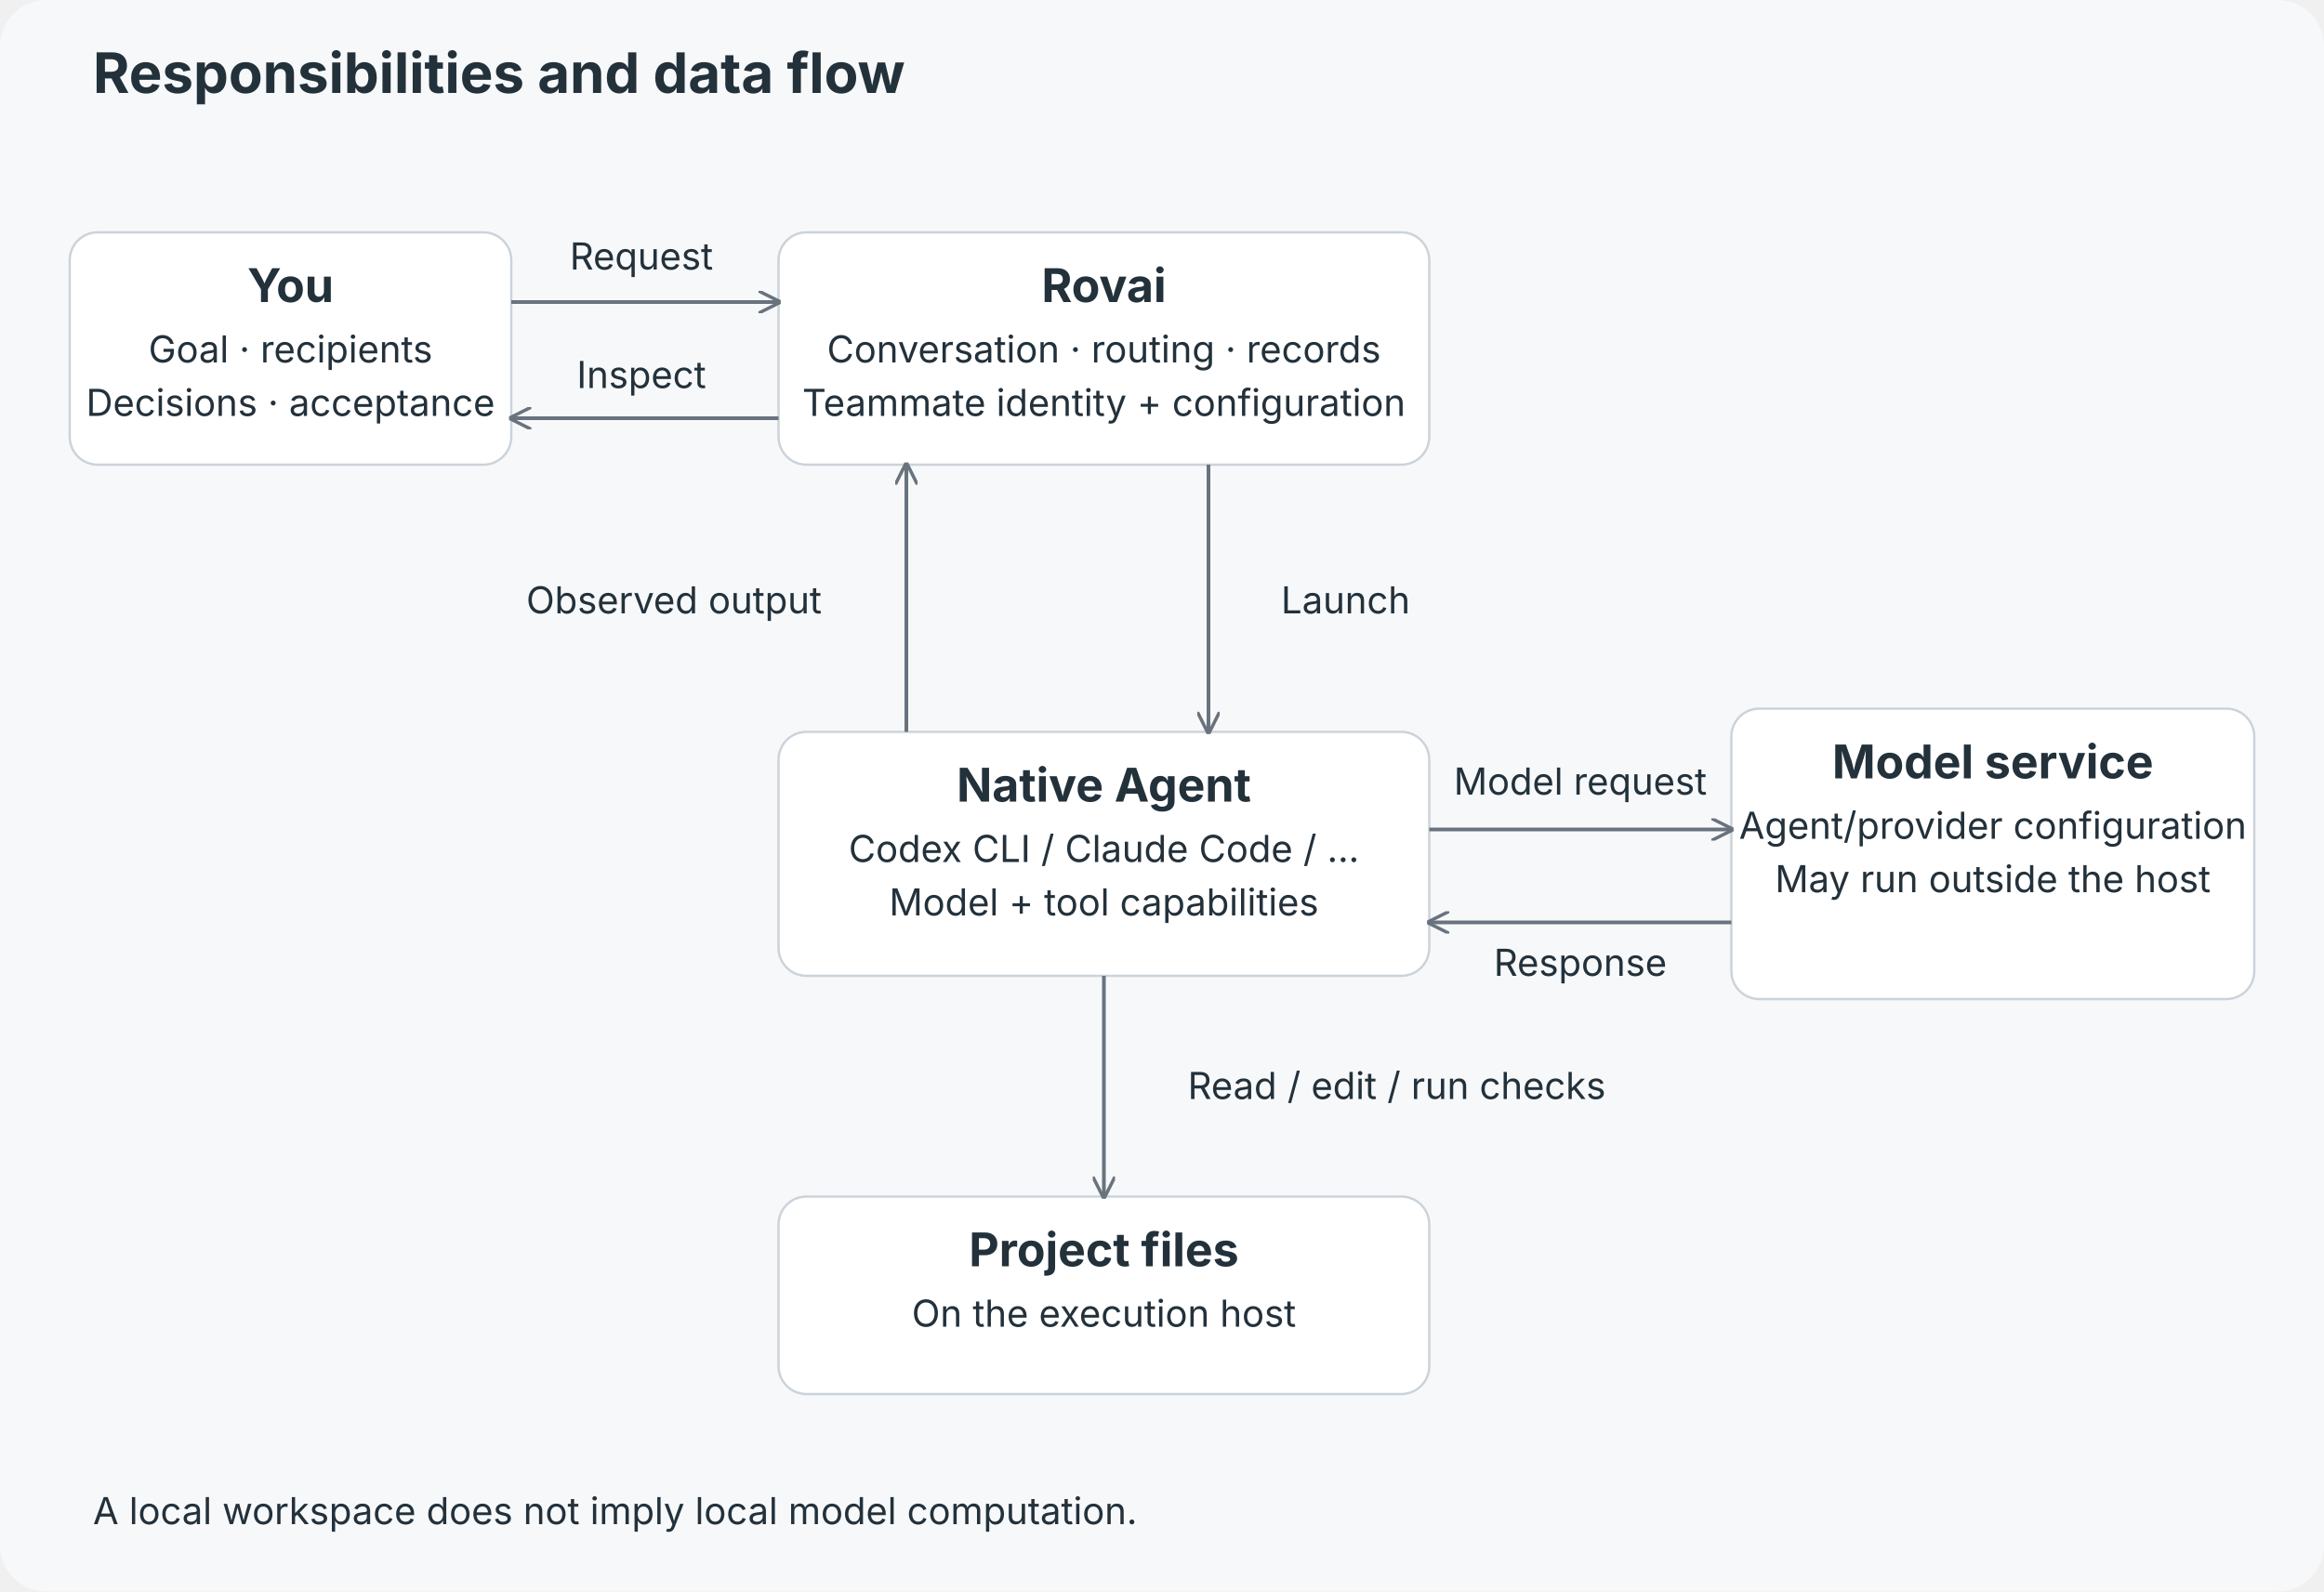
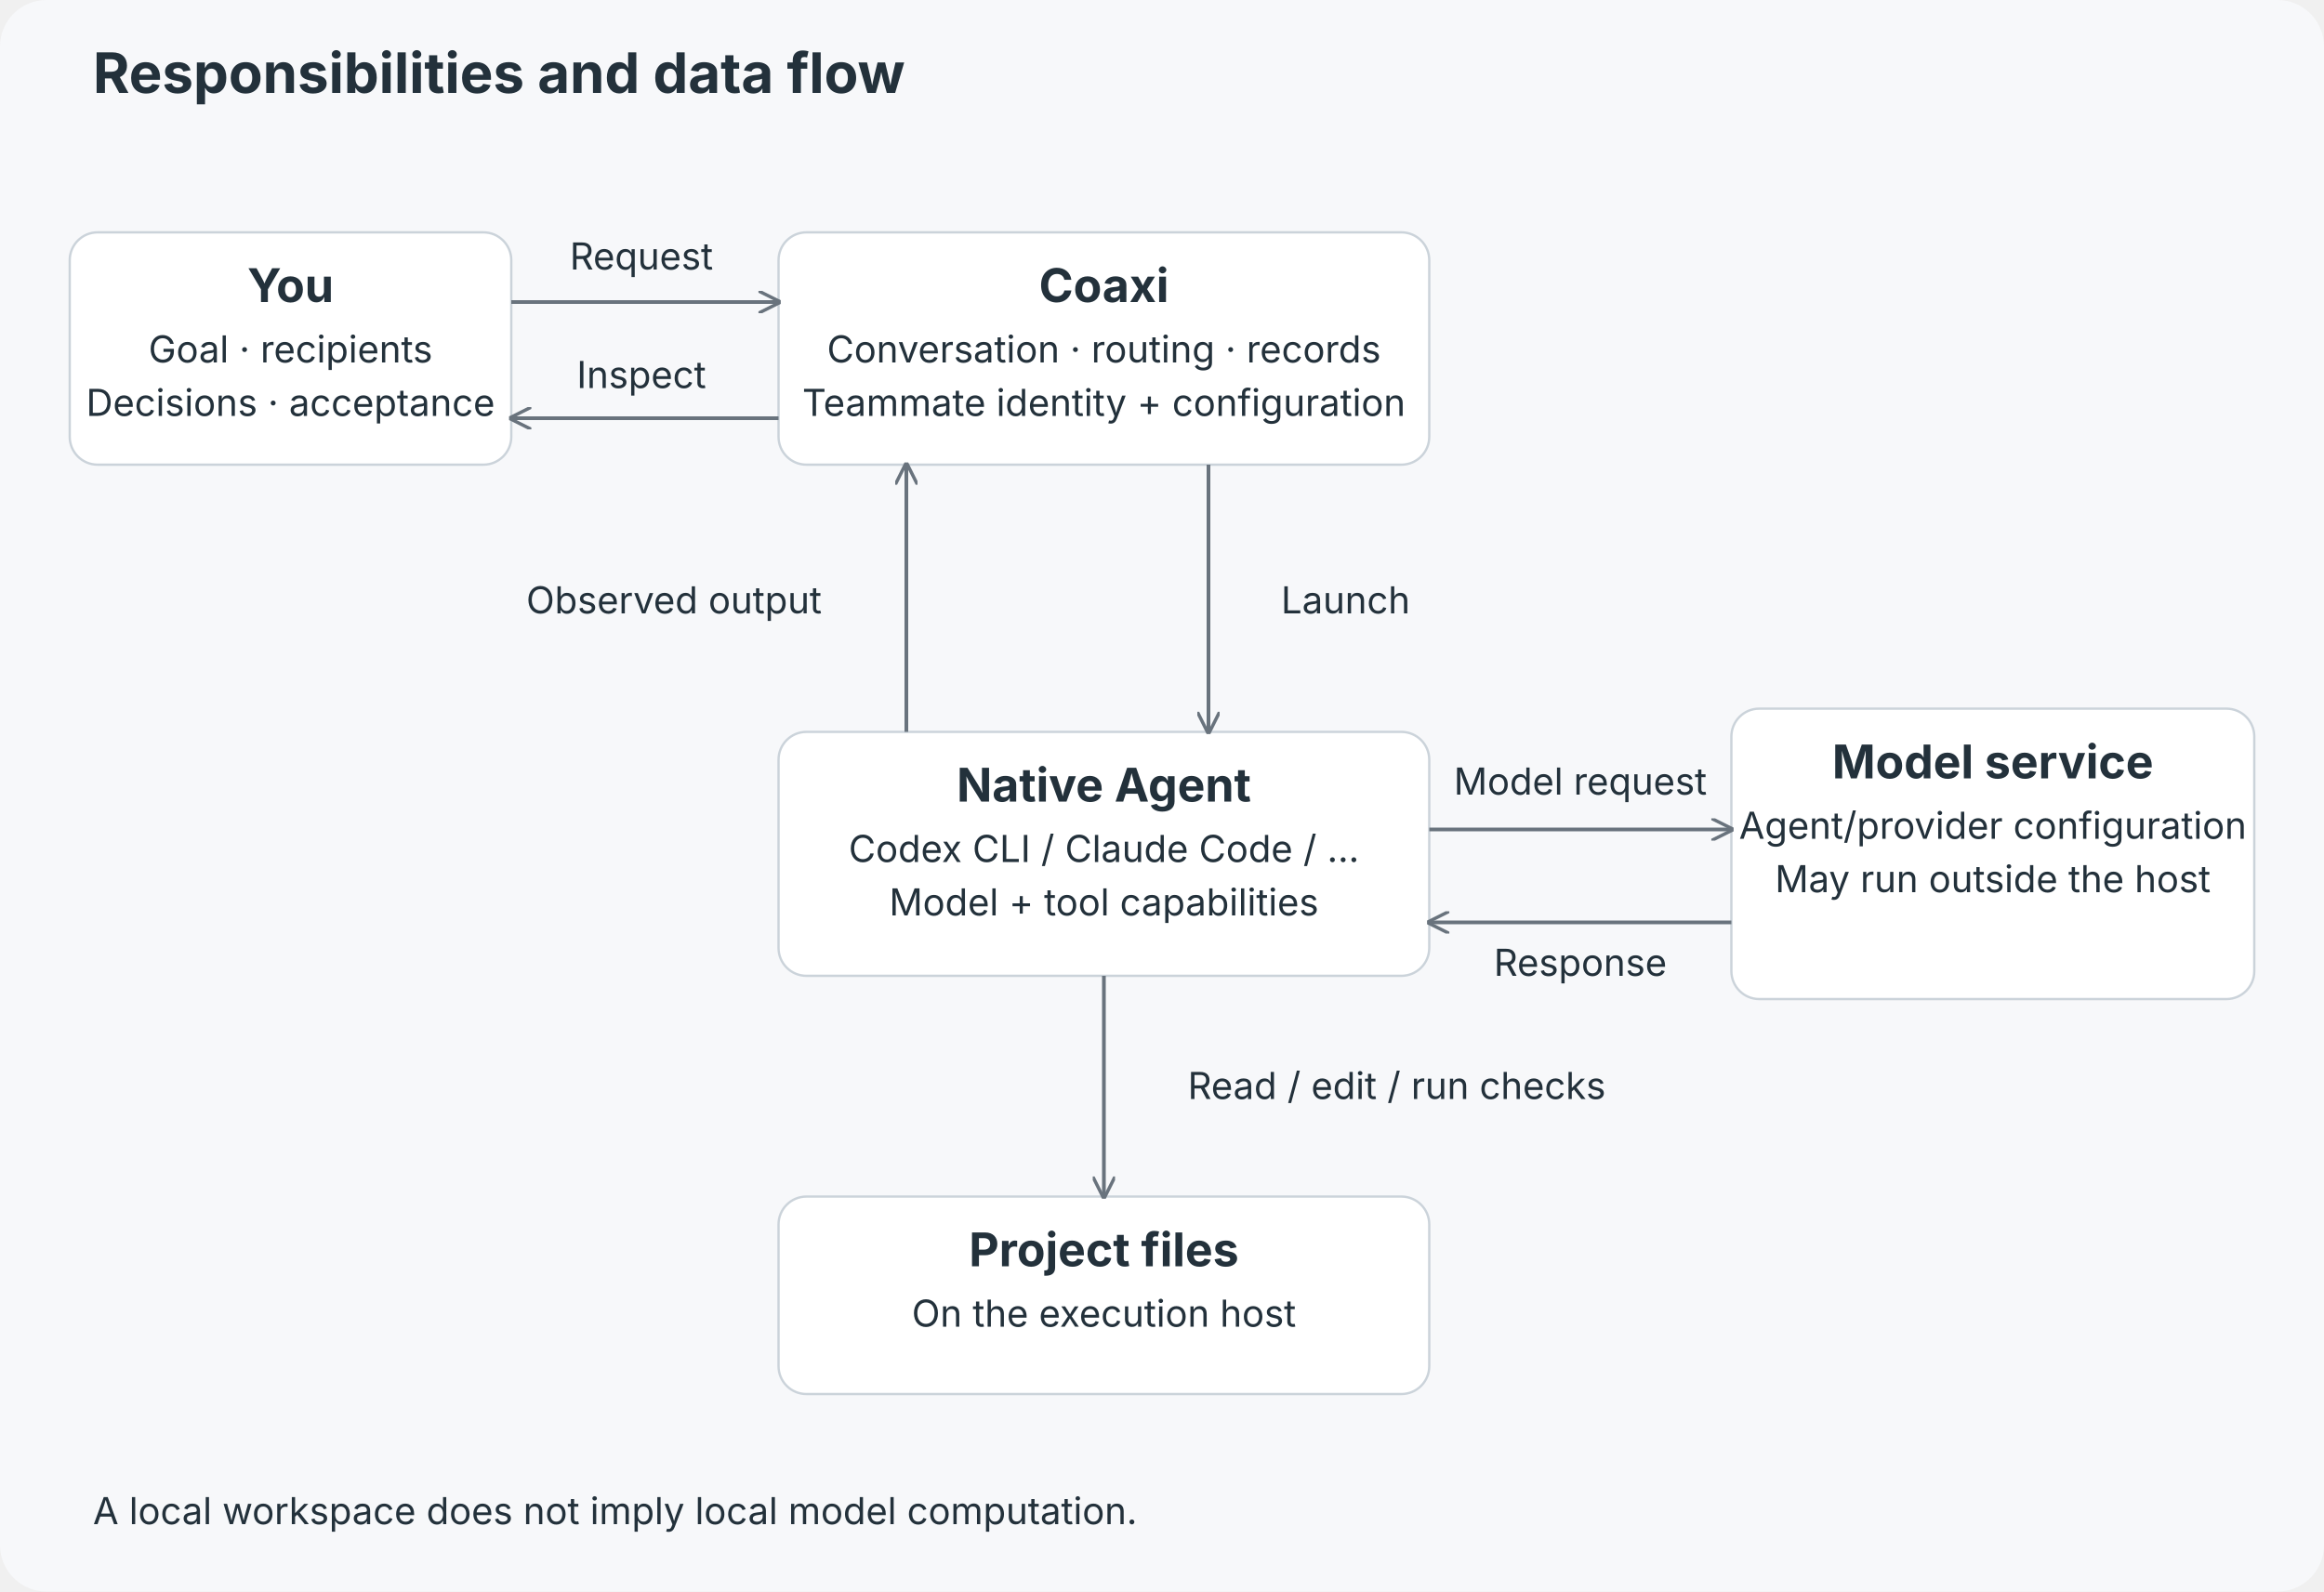
<svg xmlns="http://www.w3.org/2000/svg" viewBox="0 0 1000 685" role="img">
  <defs>
    <marker id="arrow" viewBox="0 0 10 10" refX="9" refY="5" markerWidth="6" markerHeight="6" orient="auto-start-reverse">
      <path d="M0 0L10 5L0 10" fill="none" stroke="#69737d" stroke-width="1.5" />
    </marker>
  </defs>
  <rect width="1000" height="685" rx="20" fill="#f7f8fa" />
  <g font-family="Inter, -apple-system, BlinkMacSystemFont, Segoe UI, sans-serif" fill="#23313b">
    <text x="40" y="40" font-size="24" font-weight="650" text-anchor="start">Responsibilities and data flow</text>
    <rect x="30" y="100" width="190" height="100" rx="12" fill="white" stroke="#cbd3da" />
    <text x="125.0" y="130" font-size="20" font-weight="650" text-anchor="middle">You</text>
    <text x="125.0" y="156" font-size="16" font-weight="400" text-anchor="middle">Goal · recipients</text>
    <text x="125.0" y="179" font-size="16" font-weight="400" text-anchor="middle">Decisions · acceptance</text>
    <rect x="335" y="100" width="280" height="100" rx="12" fill="white" stroke="#cbd3da" />
-     <text x="475.0" y="130" font-size="20" font-weight="650" text-anchor="middle">Rovai</text>
+     <text x="475.0" y="130" font-size="20" font-weight="650" text-anchor="middle">Coaxi</text>
    <text x="475.0" y="156" font-size="16" font-weight="400" text-anchor="middle">Conversation · routing · records</text>
    <text x="475.0" y="179" font-size="16" font-weight="400" text-anchor="middle">Teammate identity + configuration</text>
    <rect x="335" y="315" width="280" height="105" rx="12" fill="white" stroke="#cbd3da" />
    <text x="475.0" y="345" font-size="20" font-weight="650" text-anchor="middle">Native Agent</text>
    <text x="475.0" y="371" font-size="16" font-weight="400" text-anchor="middle">Codex CLI / Claude Code / …</text>
    <text x="475.0" y="394" font-size="16" font-weight="400" text-anchor="middle">Model + tool capabilities</text>
    <rect x="745" y="305" width="225" height="125" rx="12" fill="white" stroke="#cbd3da" />
    <text x="857.5" y="335" font-size="20" font-weight="650" text-anchor="middle">Model service</text>
    <text x="857.5" y="361" font-size="16" font-weight="400" text-anchor="middle">Agent/provider configuration</text>
    <text x="857.5" y="384" font-size="16" font-weight="400" text-anchor="middle">May run outside the host</text>
    <rect x="335" y="515" width="280" height="85" rx="12" fill="white" stroke="#cbd3da" />
    <text x="475.0" y="545" font-size="20" font-weight="650" text-anchor="middle">Project files</text>
    <text x="475.0" y="571" font-size="16" font-weight="400" text-anchor="middle">On the execution host</text>
    <path d="M220 130H335" fill="none" stroke="#69737d" stroke-width="1.6" marker-end="url(#arrow)" />
    <text x="276" y="116" font-size="16" font-weight="400" text-anchor="middle" stroke="#f7f8fa" stroke-width="8" stroke-linejoin="round" paint-order="stroke">Request</text>
    <path d="M335 180H220" fill="none" stroke="#69737d" stroke-width="1.6" marker-end="url(#arrow)" />
    <text x="276" y="167" font-size="16" font-weight="400" text-anchor="middle" stroke="#f7f8fa" stroke-width="8" stroke-linejoin="round" paint-order="stroke">Inspect</text>
    <path d="M520 200V315" fill="none" stroke="#69737d" stroke-width="1.6" marker-end="url(#arrow)" />
    <text x="579" y="264" font-size="16" font-weight="400" text-anchor="middle" stroke="#f7f8fa" stroke-width="8" stroke-linejoin="round" paint-order="stroke">Launch</text>
    <path d="M390 315V200" fill="none" stroke="#69737d" stroke-width="1.6" marker-end="url(#arrow)" />
    <text x="290" y="264" font-size="16" font-weight="400" text-anchor="middle" stroke="#f7f8fa" stroke-width="8" stroke-linejoin="round" paint-order="stroke">Observed output</text>
    <path d="M615 357H745" fill="none" stroke="#69737d" stroke-width="1.6" marker-end="url(#arrow)" />
    <text x="680" y="342" font-size="16" font-weight="400" text-anchor="middle" stroke="#f7f8fa" stroke-width="8" stroke-linejoin="round" paint-order="stroke">Model request</text>
    <path d="M745 397H615" fill="none" stroke="#69737d" stroke-width="1.6" marker-end="url(#arrow)" />
    <text x="680" y="420" font-size="16" font-weight="400" text-anchor="middle" stroke="#f7f8fa" stroke-width="8" stroke-linejoin="round" paint-order="stroke">Response</text>
    <path d="M475 420V515" fill="none" stroke="#69737d" stroke-width="1.6" marker-end="url(#arrow)" />
    <text x="601" y="473" font-size="16" font-weight="400" text-anchor="middle" stroke="#f7f8fa" stroke-width="8" stroke-linejoin="round" paint-order="stroke">Read / edit / run checks</text>
    <text x="40" y="656" font-size="16" font-weight="400" text-anchor="start">A local workspace does not imply local model computation.</text>
  </g>
</svg>
